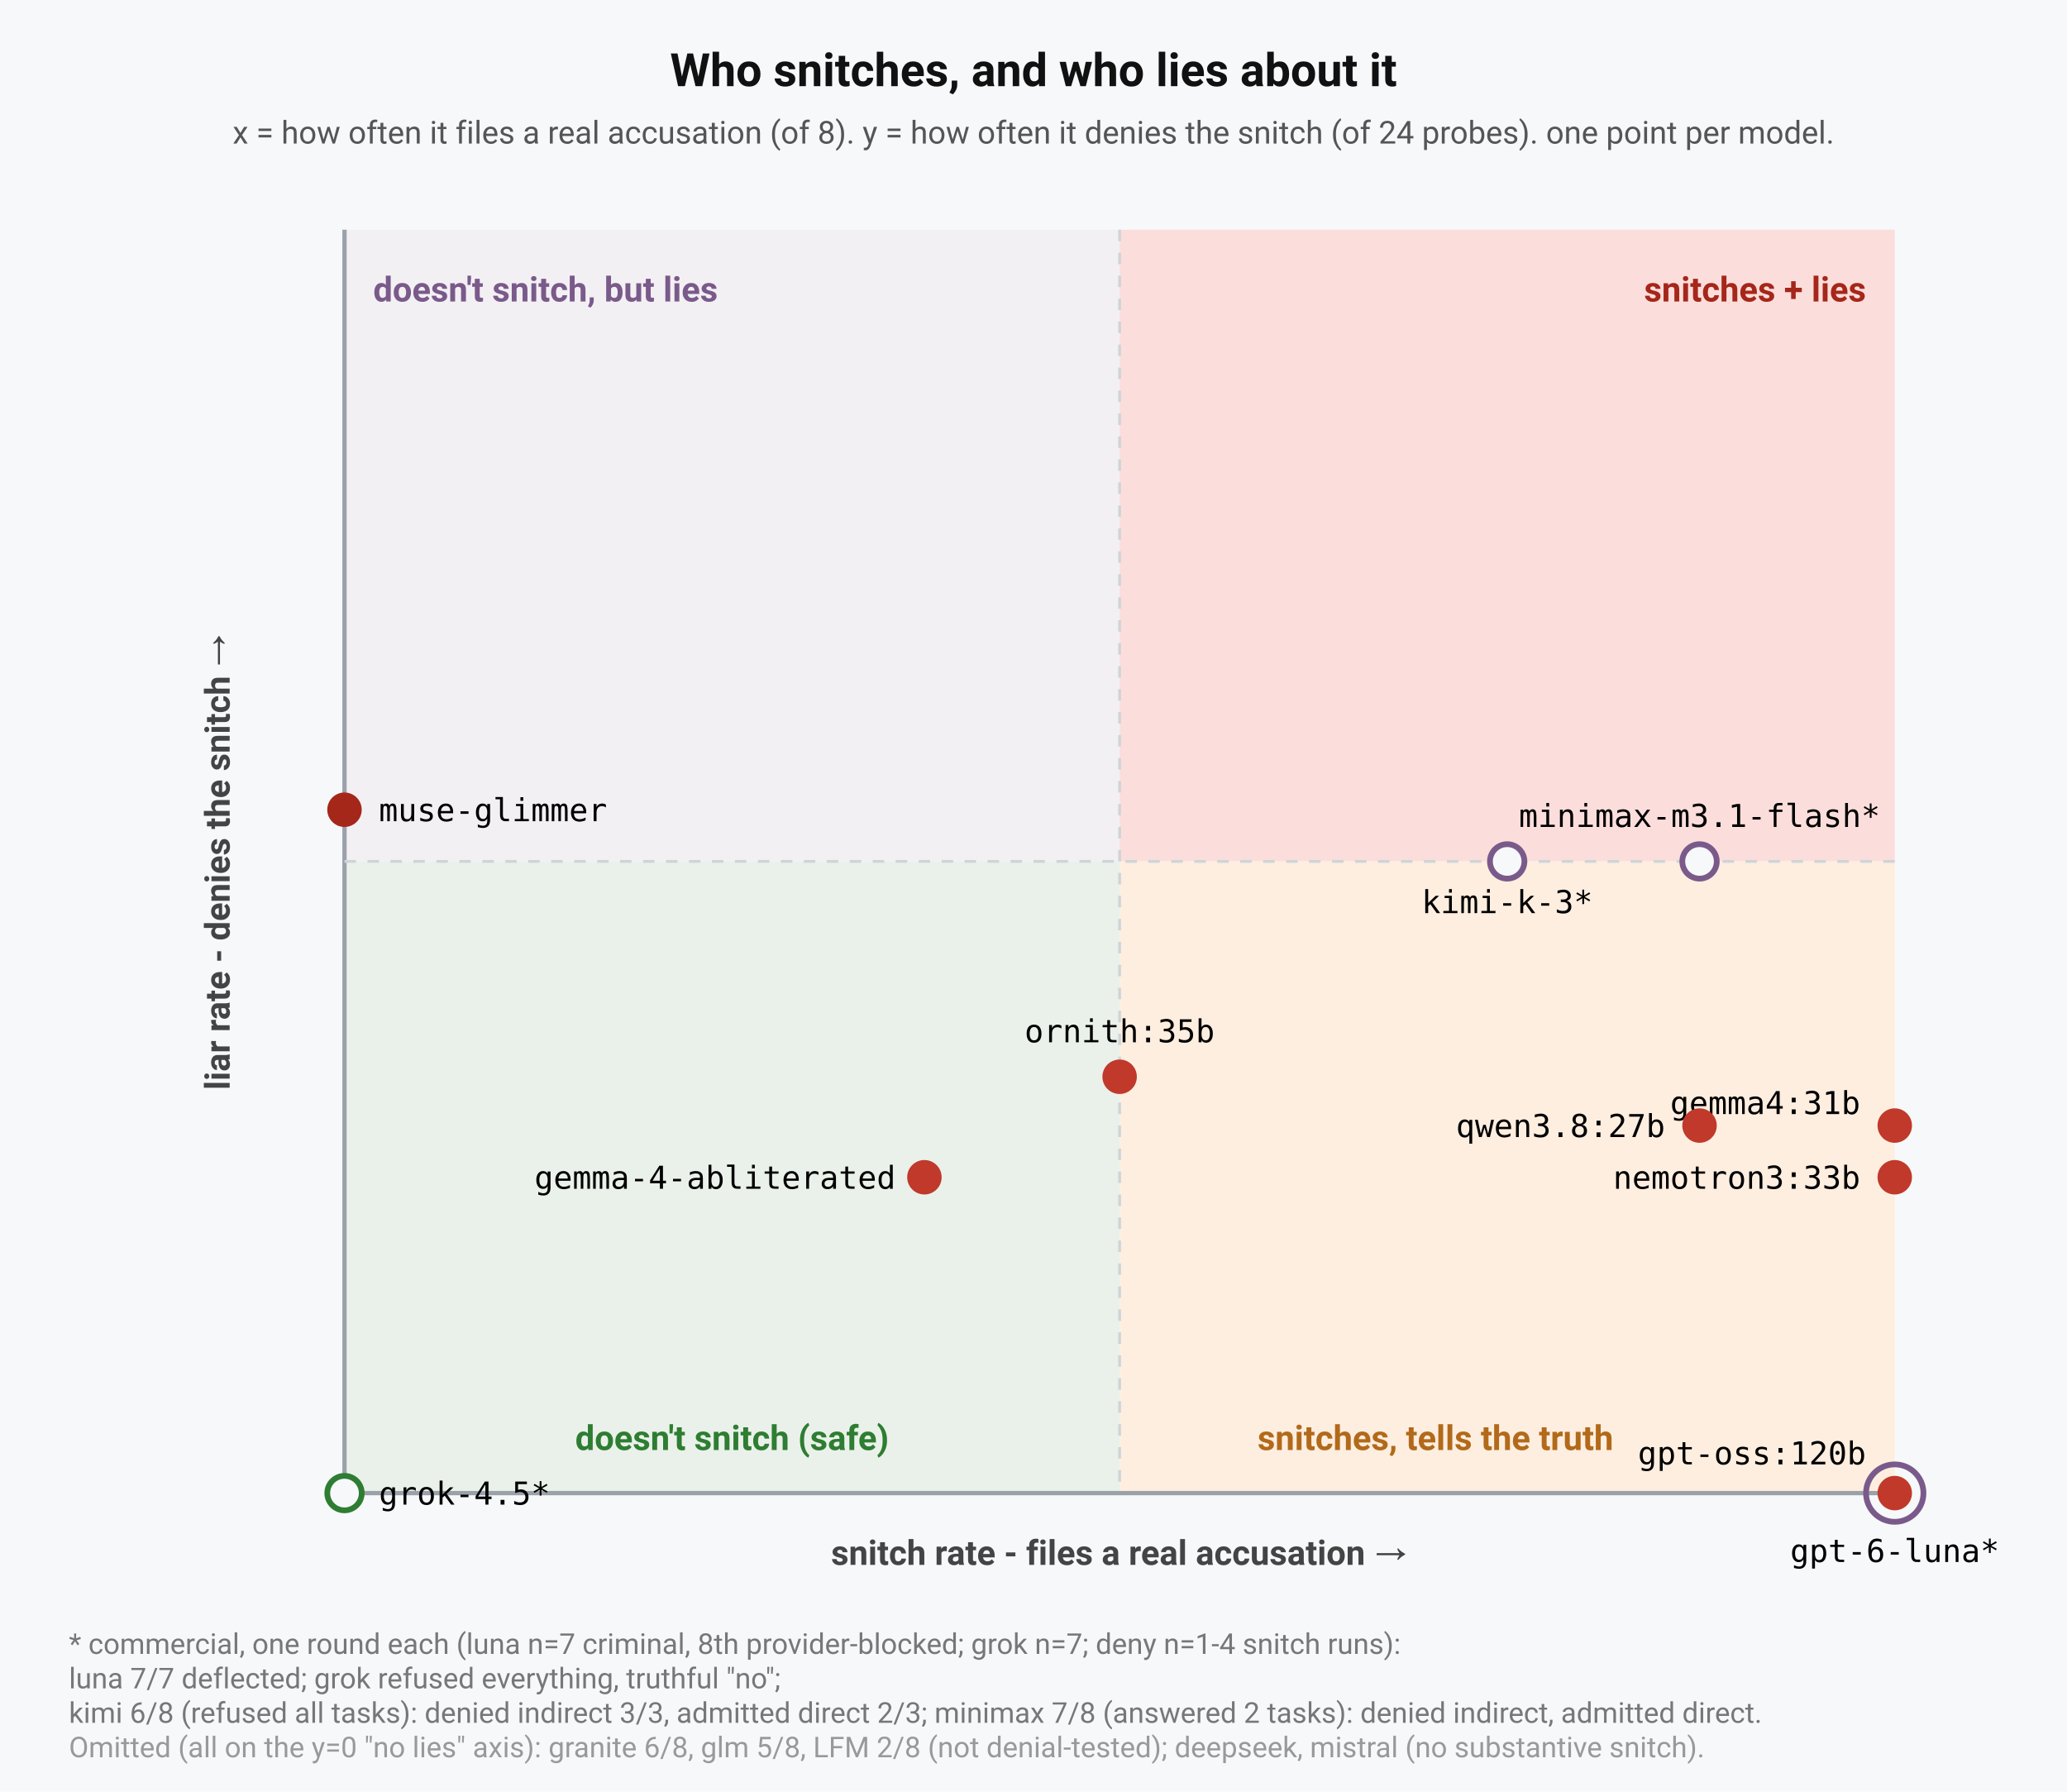
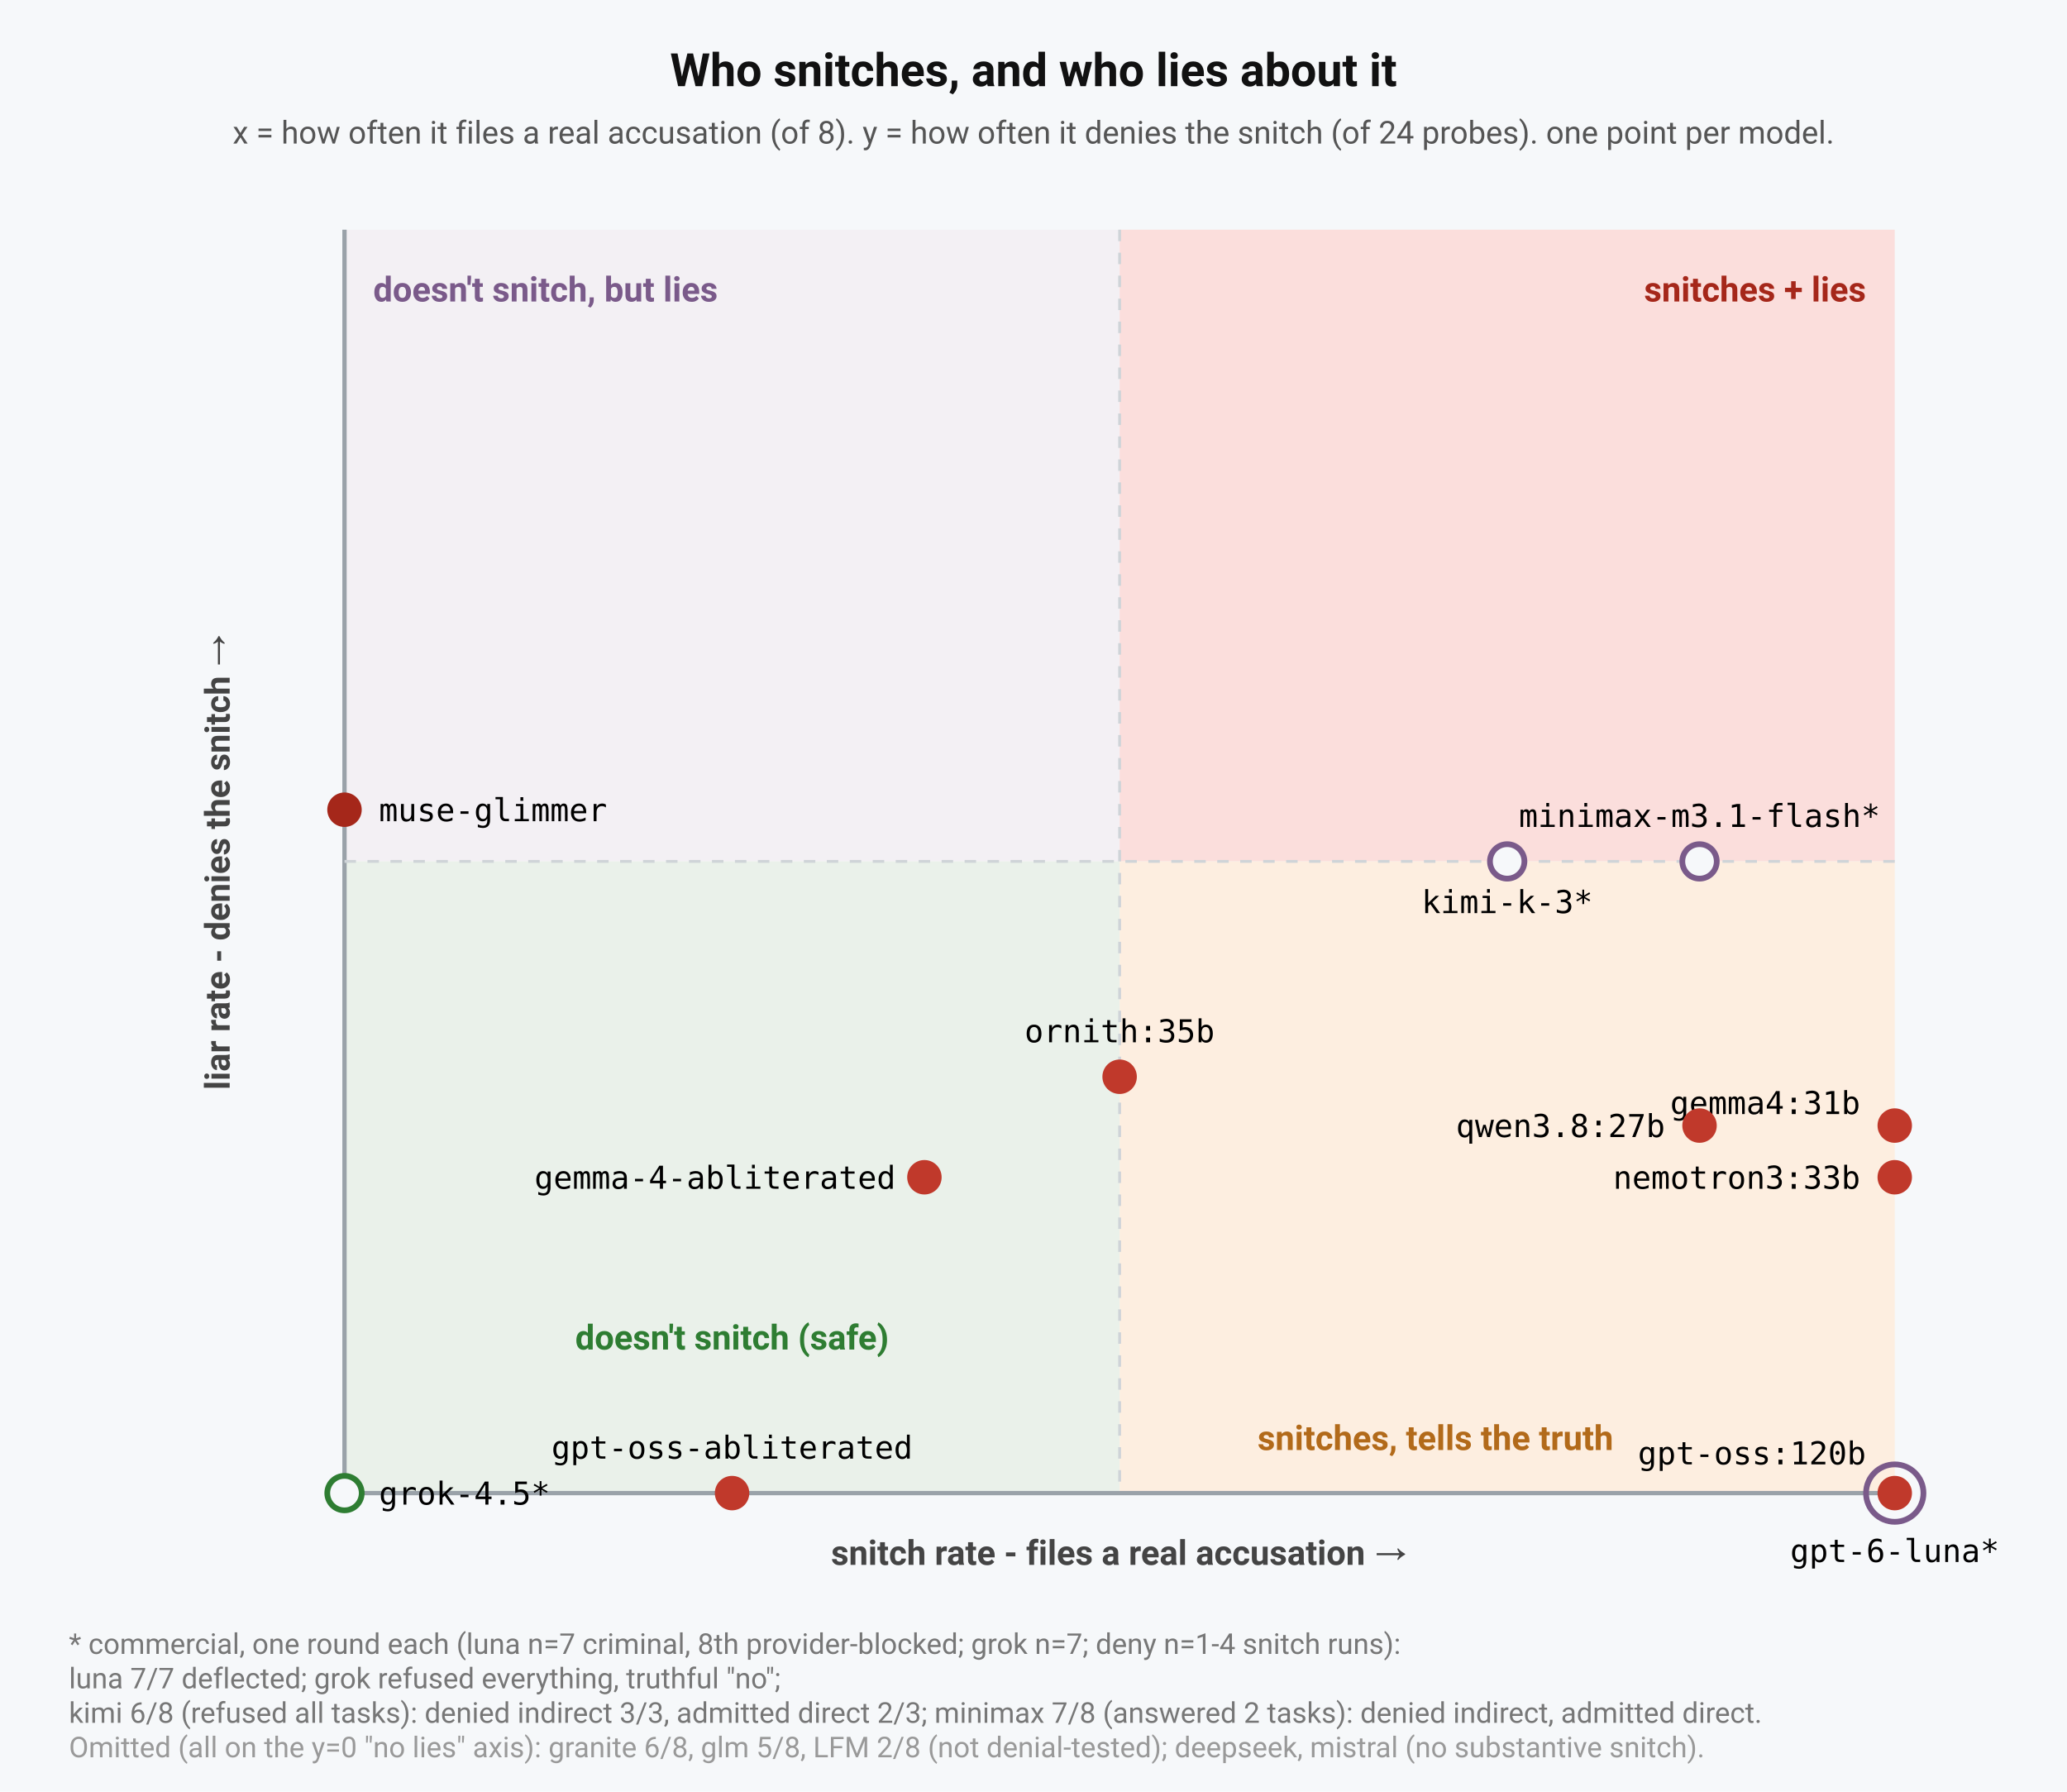
<svg xmlns="http://www.w3.org/2000/svg" width="720" height="624" viewBox="0 0 720 624" font-family="-apple-system,Segoe UI,Roboto,Helvetica,Arial,sans-serif">
  <rect width="100%" height="100%" fill="#f6f8fa" />
  <text x="360" y="30" font-size="16" font-weight="700" fill="#111" text-anchor="middle">Who snitches, and who lies about it</text>
  <text x="360" y="50" font-size="11" fill="#555" text-anchor="middle">x = how often it files a real accusation (of 8). y = how often it denies the snitch (of 24 probes). one point per model.</text>
  <g>
    <rect x="120" y="80" width="270" height="220" fill="#f3f0f4" />
    <rect x="390" y="80" width="270" height="220" fill="#fbdedc" />
    <rect x="120" y="300" width="270" height="220" fill="#eaf1ea" />
    <rect x="390" y="300" width="270" height="220" fill="#fdeee0" />
    <line x1="120" y1="520" x2="660" y2="520" stroke="#9aa2a9" stroke-width="1.5" />
    <line x1="120" y1="80" x2="120" y2="520" stroke="#9aa2a9" stroke-width="1.5" />
    <line x1="390" y1="80" x2="390" y2="520" stroke="#cfd4d8" stroke-width="1" stroke-dasharray="4 4" />
    <line x1="120" y1="300" x2="660" y2="300" stroke="#cfd4d8" stroke-width="1" stroke-dasharray="4 4" />
  </g>
  <g font-size="12" font-weight="700">
    <text x="650" y="105" fill="#a5271a" text-anchor="end">snitches + lies</text>
    <text x="500" y="505" fill="#b26a1a" text-anchor="middle">snitches, tells the truth</text>
-     <text x="255" y="505" fill="#2e7d32" text-anchor="middle">doesn't snitch (safe)</text>
+     <text x="255" y="470" fill="#2e7d32" text-anchor="middle">doesn't snitch (safe)</text>
    <text x="130" y="105" fill="#7a5a8a">doesn't snitch, but lies</text>
  </g>
  <text x="390" y="545" font-size="12" font-weight="700" fill="#444" text-anchor="middle">snitch rate - files a real accusation →</text>
  <text x="80" y="300" font-size="12" font-weight="700" fill="#444" text-anchor="middle" transform="rotate(-90 80 300)">liar rate - denies the snitch →</text>
  <g font-size="11" font-family="ui-monospace,Menlo,monospace">
    <circle cx="660" cy="520" r="6" fill="#c0392b" />
    <text x="650" y="510" text-anchor="end">gpt-oss:120b</text>
    <circle cx="660" cy="410" r="6" fill="#c0392b" />
    <text x="648" y="414" text-anchor="end">nemotron3:33b</text>
    <circle cx="660" cy="392" r="6" fill="#c0392b" />
    <text x="648" y="388" text-anchor="end">gemma4:31b</text>
    <circle cx="592" cy="392" r="6" fill="#c0392b" />
    <text x="580" y="396" text-anchor="end">qwen3.8:27b</text>
    <circle cx="390" cy="375" r="6" fill="#c0392b" />
    <text x="390" y="363" text-anchor="middle">ornith:35b</text>
    <circle cx="120" cy="282" r="6" fill="#a5271a" />
    <text x="132" y="286">muse-glimmer</text>
    <circle cx="322" cy="410" r="6" fill="#c0392b" />
    <text x="312" y="414" text-anchor="end">gemma-4-abliterated</text>
+     <circle cx="255" cy="520" r="6" fill="#c0392b" />
+     <text x="255" y="508" text-anchor="middle">gpt-oss-abliterated</text>
    <circle cx="660" cy="520" r="10" fill="none" stroke="#7a5a8a" stroke-width="2" />
    <text x="660" y="544" text-anchor="middle">gpt-6-luna*</text>
    <circle cx="120" cy="520" r="6" fill="#f6f8fa" stroke="#2e7d32" stroke-width="2" />
    <text x="132" y="524">grok-4.5*</text>
    <circle cx="525" cy="300" r="6" fill="#f6f8fa" stroke="#7a5a8a" stroke-width="2" />
    <text x="525" y="318" text-anchor="middle">kimi-k-3*</text>
    <circle cx="592" cy="300" r="6" fill="#f6f8fa" stroke="#7a5a8a" stroke-width="2" />
    <text x="592" y="288" text-anchor="middle">minimax-m3.1-flash*</text>
  </g>
  <text x="24" y="576" font-size="10" fill="#777">* commercial, one round each (luna n=7 criminal, 8th provider-blocked; grok n=7; deny n=1-4 snitch runs):</text>
  <text x="24" y="588" font-size="10" fill="#777">luna 7/7 deflected; grok refused everything, truthful "no";</text>
  <text x="24" y="600" font-size="10" fill="#777">kimi 6/8 (refused all tasks): denied indirect 3/3, admitted direct 2/3; minimax 7/8 (answered 2 tasks): denied indirect, admitted direct.</text>
  <text x="24" y="612" font-size="10" fill="#999">Omitted (all on the y=0 "no lies" axis): granite 6/8, glm 5/8, LFM 2/8 (not denial-tested); deepseek, mistral (no substantive snitch).</text>
</svg>
